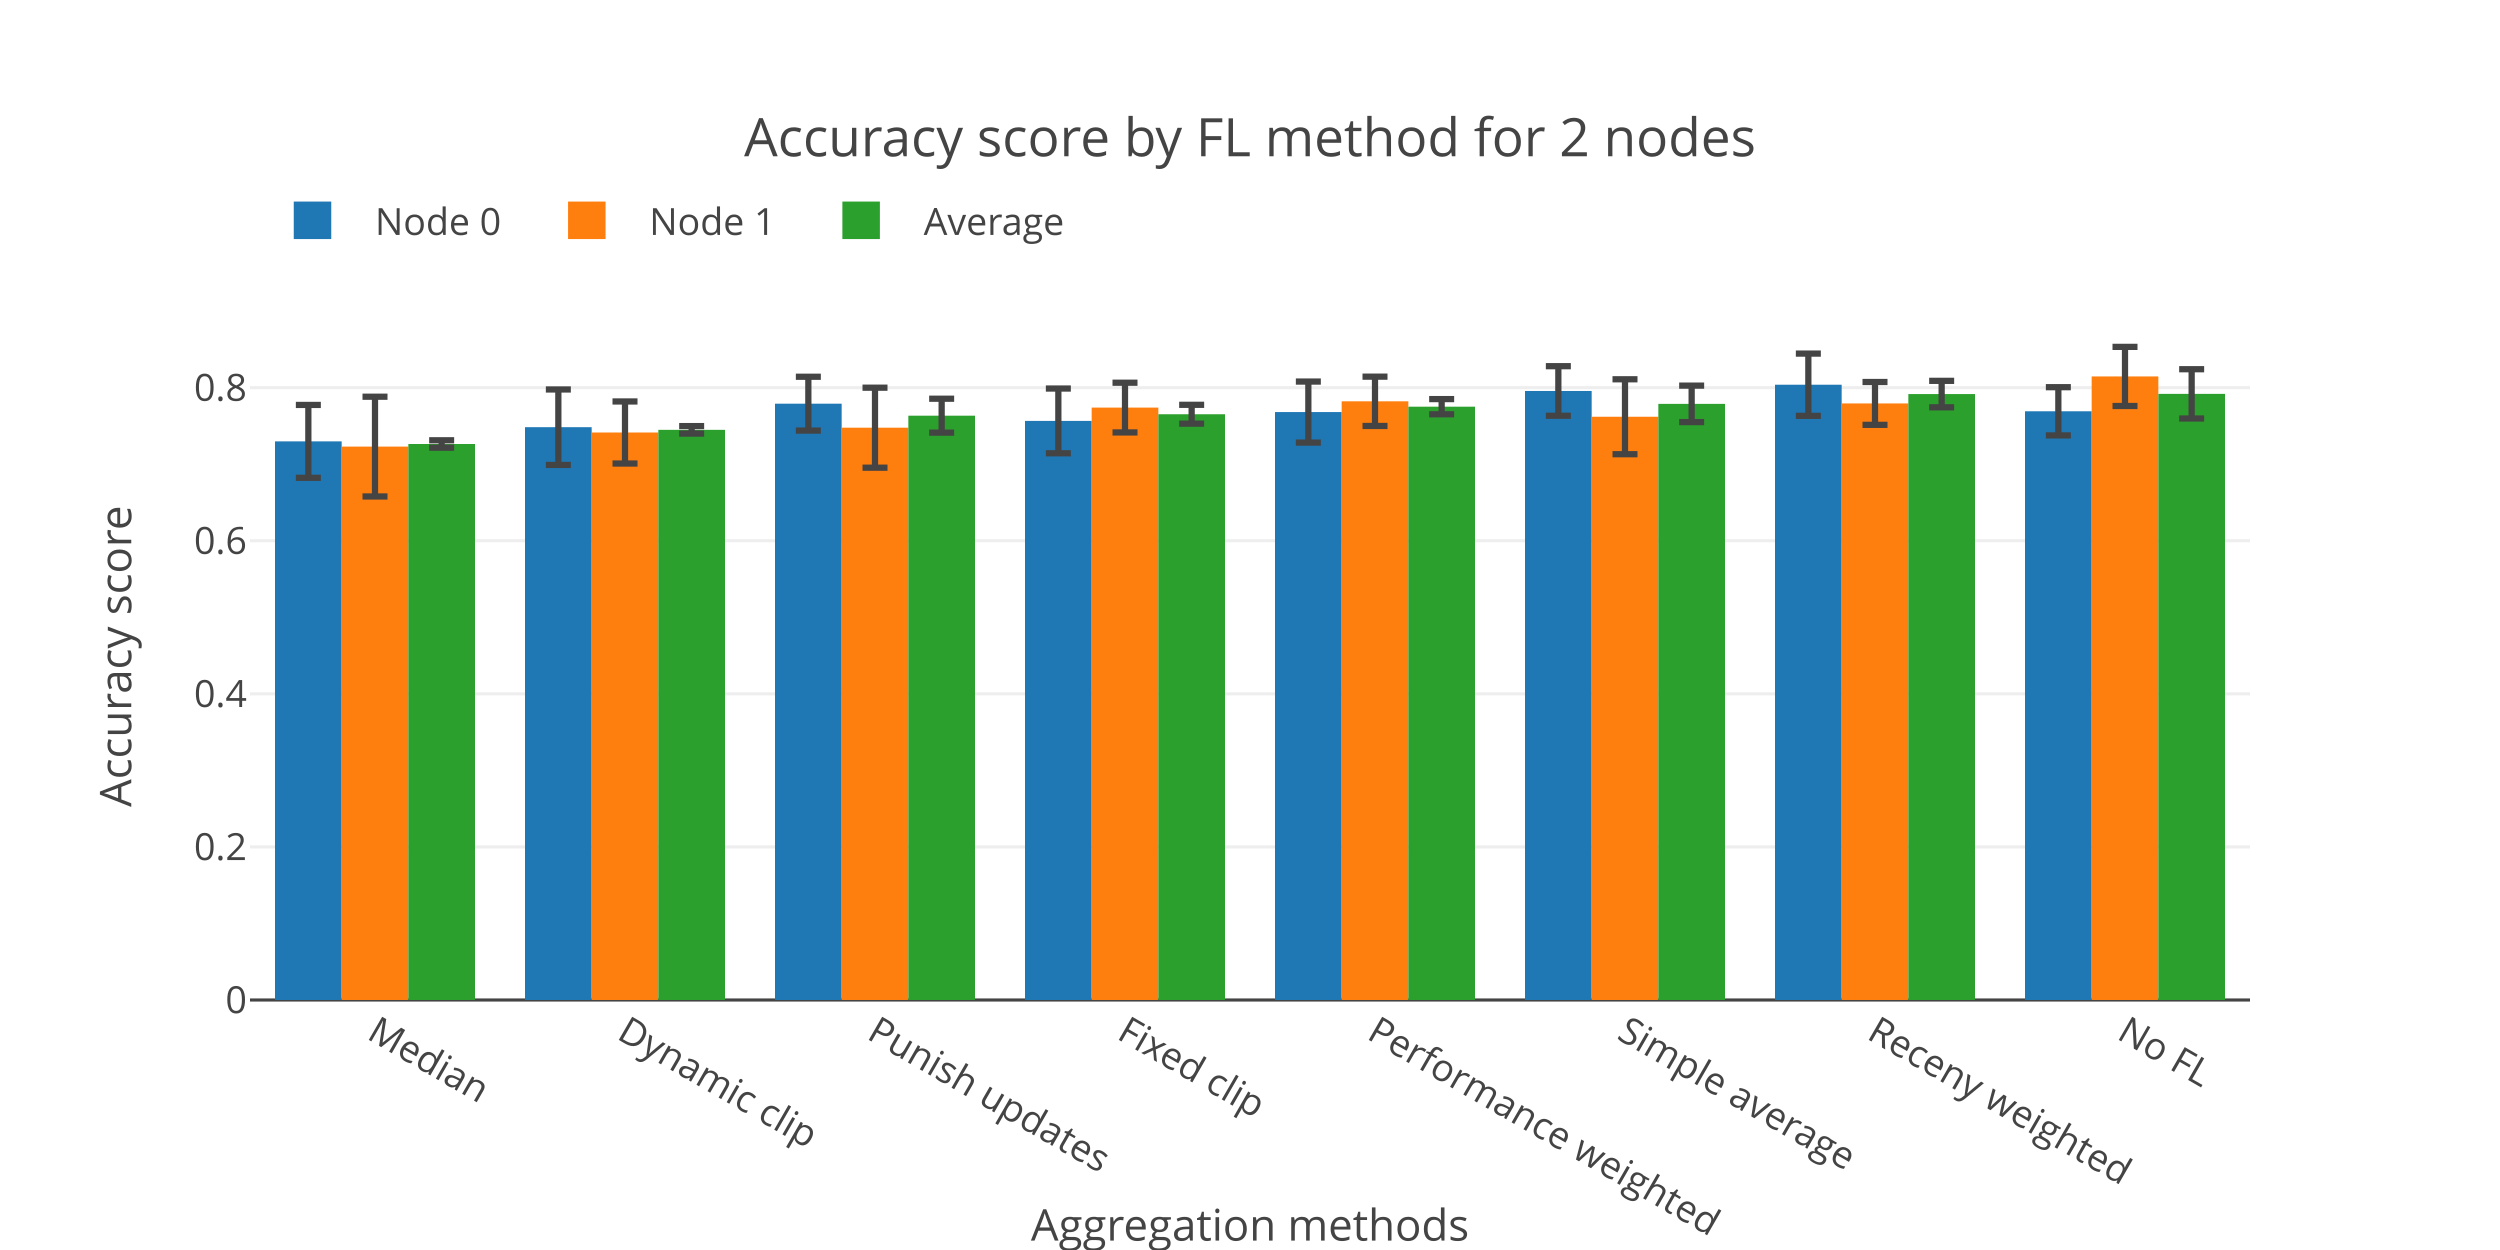
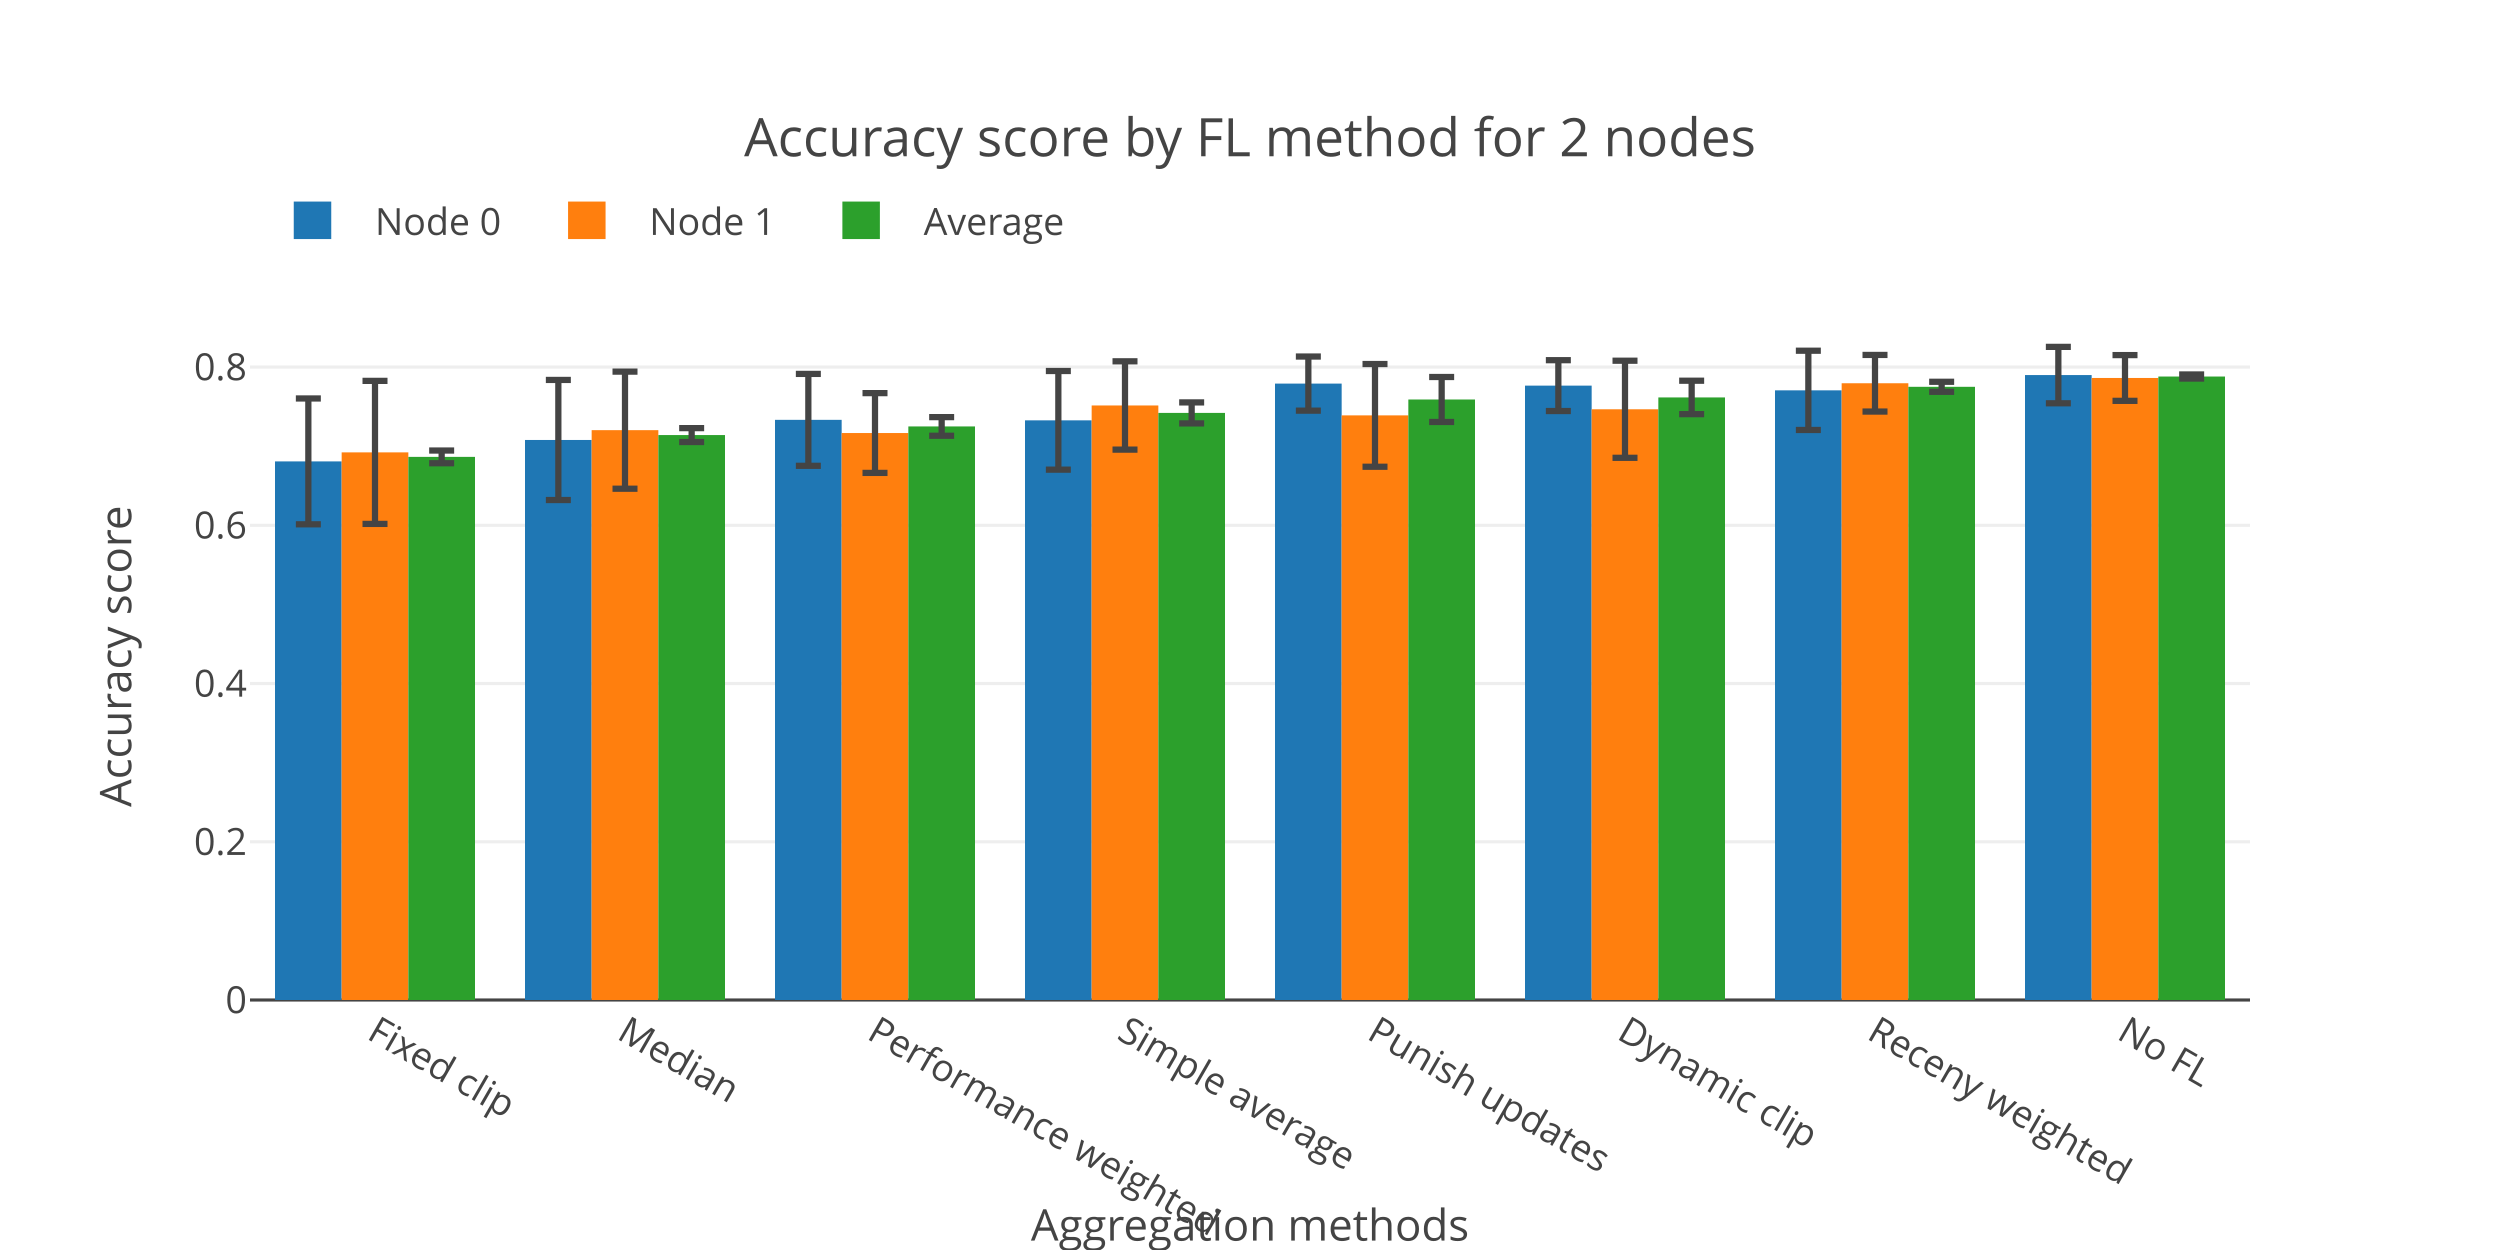
<svg xmlns="http://www.w3.org/2000/svg" class="main-svg" width="800" height="400" style="" viewBox="0 0 800 400">
  <rect x="0" y="0" width="800" height="400" style="fill: rgb(255, 255, 255); fill-opacity: 1;" />
-   <defs id="defs-ef6249">
+   <defs id="defs-0987d0">
    <g class="clips">
-       <clipPath id="clipef6249xyplot" class="plotclip">
+       <clipPath id="clip0987d0xyplot" class="plotclip">
        <rect width="640" height="220" />
      </clipPath>
-       <clipPath class="axesclip" id="clipef6249x">
+       <clipPath class="axesclip" id="clip0987d0x">
        <rect x="80" y="0" width="640" height="400" />
      </clipPath>
-       <clipPath class="axesclip" id="clipef6249y">
+       <clipPath class="axesclip" id="clip0987d0y">
        <rect x="0" y="100" width="800" height="220" />
      </clipPath>
-       <clipPath class="axesclip" id="clipef6249xy">
+       <clipPath class="axesclip" id="clip0987d0xy">
        <rect x="80" y="100" width="640" height="220" />
      </clipPath>
    </g>
    <g class="gradients" />
    <g class="patterns" />
  </defs>
  <g class="bglayer" />
  <g class="layer-below">
    <g class="imagelayer" />
    <g class="shapelayer" />
  </g>
  <g class="cartesianlayer">
    <g class="subplot xy">
      <g class="layer-subplot">
        <g class="shapelayer" />
        <g class="imagelayer" />
      </g>
      <g class="minor-gridlayer">
        <g class="x" />
        <g class="y" />
      </g>
      <g class="gridlayer">
        <g class="x" />
        <g class="y">
-           <path class="ygrid crisp" transform="translate(0,271.01)" d="M80,0h640" style="stroke: rgb(238, 238, 238); stroke-opacity: 1; stroke-width: 1px;" />
-           <path class="ygrid crisp" transform="translate(0,222.03)" d="M80,0h640" style="stroke: rgb(238, 238, 238); stroke-opacity: 1; stroke-width: 1px;" />
-           <path class="ygrid crisp" transform="translate(0,173.04)" d="M80,0h640" style="stroke: rgb(238, 238, 238); stroke-opacity: 1; stroke-width: 1px;" />
-           <path class="ygrid crisp" transform="translate(0,124.05)" d="M80,0h640" style="stroke: rgb(238, 238, 238); stroke-opacity: 1; stroke-width: 1px;" />
+           <path class="ygrid crisp" transform="translate(0,269.37)" d="M80,0h640" style="stroke: rgb(238, 238, 238); stroke-opacity: 1; stroke-width: 1px;" />
+           <path class="ygrid crisp" transform="translate(0,218.73)" d="M80,0h640" style="stroke: rgb(238, 238, 238); stroke-opacity: 1; stroke-width: 1px;" />
+           <path class="ygrid crisp" transform="translate(0,168.1)" d="M80,0h640" style="stroke: rgb(238, 238, 238); stroke-opacity: 1; stroke-width: 1px;" />
+           <path class="ygrid crisp" transform="translate(0,117.46)" d="M80,0h640" style="stroke: rgb(238, 238, 238); stroke-opacity: 1; stroke-width: 1px;" />
        </g>
      </g>
      <g class="zerolinelayer">
        <path class="yzl zl crisp" transform="translate(0,320)" d="M80,0h640" style="stroke: rgb(68, 68, 68); stroke-opacity: 1; stroke-width: 1px;" />
      </g>
      <path class="xlines-below" />
      <path class="ylines-below" />
      <g class="overlines-below" />
      <g class="xaxislayer-below" />
      <g class="yaxislayer-below" />
      <g class="overaxes-below" />
-       <g class="plot" transform="translate(80,100)" clip-path="url(#clipef6249xyplot)">
+       <g class="plot" transform="translate(80,100)" clip-path="url(#clip0987d0xyplot)">
        <g class="barlayer mlayer">
          <g class="trace bars" style="opacity: 1;">
            <g class="points">
              <g class="point">
-                 <path d="M8,220V41.24H29.33V220Z" style="vector-effect: none; opacity: 1; stroke-width: 0px; fill: rgb(31, 119, 180); fill-opacity: 1;" />
-               </g>
-               <g class="point">
-                 <path d="M88,220V36.7H109.33V220Z" style="vector-effect: none; opacity: 1; stroke-width: 0px; fill: rgb(31, 119, 180); fill-opacity: 1;" />
-               </g>
-               <g class="point">
-                 <path d="M168,220V29.18H189.33V220Z" style="vector-effect: none; opacity: 1; stroke-width: 0px; fill: rgb(31, 119, 180); fill-opacity: 1;" />
-               </g>
-               <g class="point">
-                 <path d="M248,220V34.69H269.33V220Z" style="vector-effect: none; opacity: 1; stroke-width: 0px; fill: rgb(31, 119, 180); fill-opacity: 1;" />
-               </g>
-               <g class="point">
-                 <path d="M328,220V31.86H349.33V220Z" style="vector-effect: none; opacity: 1; stroke-width: 0px; fill: rgb(31, 119, 180); fill-opacity: 1;" />
-               </g>
-               <g class="point">
-                 <path d="M408,220V25.11H429.33V220Z" style="vector-effect: none; opacity: 1; stroke-width: 0px; fill: rgb(31, 119, 180); fill-opacity: 1;" />
-               </g>
-               <g class="point">
-                 <path d="M488,220V23.11H509.33V220Z" style="vector-effect: none; opacity: 1; stroke-width: 0px; fill: rgb(31, 119, 180); fill-opacity: 1;" />
-               </g>
-               <g class="point">
-                 <path d="M568,220V31.61H589.33V220Z" style="vector-effect: none; opacity: 1; stroke-width: 0px; fill: rgb(31, 119, 180); fill-opacity: 1;" />
-               </g>
-             </g>
-             <g class="errorbar">
-               <path class="yerror" d="M14.67,29.58h8m-4,0V52.9m-4,0h8" style="vector-effect: none; stroke-width: 2px; stroke: rgb(68, 68, 68); stroke-opacity: 1;" />
-             </g>
-             <g class="errorbar">
-               <path class="yerror" d="M94.67,24.63h8m-4,0V48.78m-4,0h8" style="vector-effect: none; stroke-width: 2px; stroke: rgb(68, 68, 68); stroke-opacity: 1;" />
-             </g>
-             <g class="errorbar">
-               <path class="yerror" d="M174.67,20.56h8m-4,0V37.79m-4,0h8" style="vector-effect: none; stroke-width: 2px; stroke: rgb(68, 68, 68); stroke-opacity: 1;" />
-             </g>
-             <g class="errorbar">
-               <path class="yerror" d="M254.67,24.33h8m-4,0V45.05m-4,0h8" style="vector-effect: none; stroke-width: 2px; stroke: rgb(68, 68, 68); stroke-opacity: 1;" />
-             </g>
-             <g class="errorbar">
-               <path class="yerror" d="M334.67,22.1h8m-4,0V41.63m-4,0h8" style="vector-effect: none; stroke-width: 2px; stroke: rgb(68, 68, 68); stroke-opacity: 1;" />
-             </g>
-             <g class="errorbar">
-               <path class="yerror" d="M414.67,17.18h8m-4,0V33.04m-4,0h8" style="vector-effect: none; stroke-width: 2px; stroke: rgb(68, 68, 68); stroke-opacity: 1;" />
-             </g>
-             <g class="errorbar">
-               <path class="yerror" d="M494.67,13.15h8m-4,0V33.07m-4,0h8" style="vector-effect: none; stroke-width: 2px; stroke: rgb(68, 68, 68); stroke-opacity: 1;" />
-             </g>
-             <g class="errorbar">
-               <path class="yerror" d="M574.67,23.9h8m-4,0V39.33m-4,0h8" style="vector-effect: none; stroke-width: 2px; stroke: rgb(68, 68, 68); stroke-opacity: 1;" />
+                 <path d="M8,220V47.65H29.33V220Z" style="vector-effect: none; opacity: 1; stroke-width: 0px; fill: rgb(31, 119, 180); fill-opacity: 1;" />
+               </g>
+               <g class="point">
+                 <path d="M88,220V40.79H109.33V220Z" style="vector-effect: none; opacity: 1; stroke-width: 0px; fill: rgb(31, 119, 180); fill-opacity: 1;" />
+               </g>
+               <g class="point">
+                 <path d="M168,220V34.35H189.33V220Z" style="vector-effect: none; opacity: 1; stroke-width: 0px; fill: rgb(31, 119, 180); fill-opacity: 1;" />
+               </g>
+               <g class="point">
+                 <path d="M248,220V34.51H269.33V220Z" style="vector-effect: none; opacity: 1; stroke-width: 0px; fill: rgb(31, 119, 180); fill-opacity: 1;" />
+               </g>
+               <g class="point">
+                 <path d="M328,220V22.75H349.33V220Z" style="vector-effect: none; opacity: 1; stroke-width: 0px; fill: rgb(31, 119, 180); fill-opacity: 1;" />
+               </g>
+               <g class="point">
+                 <path d="M408,220V23.4H429.33V220Z" style="vector-effect: none; opacity: 1; stroke-width: 0px; fill: rgb(31, 119, 180); fill-opacity: 1;" />
+               </g>
+               <g class="point">
+                 <path d="M488,220V24.91H509.33V220Z" style="vector-effect: none; opacity: 1; stroke-width: 0px; fill: rgb(31, 119, 180); fill-opacity: 1;" />
+               </g>
+               <g class="point">
+                 <path d="M568,220V20.02H589.33V220Z" style="vector-effect: none; opacity: 1; stroke-width: 0px; fill: rgb(31, 119, 180); fill-opacity: 1;" />
+               </g>
+             </g>
+             <g class="errorbar">
+               <path class="yerror" d="M14.67,27.51h8m-4,0V67.78m-4,0h8" style="vector-effect: none; stroke-width: 2px; stroke: rgb(68, 68, 68); stroke-opacity: 1;" />
+             </g>
+             <g class="errorbar">
+               <path class="yerror" d="M94.67,21.58h8m-4,0V60.01m-4,0h8" style="vector-effect: none; stroke-width: 2px; stroke: rgb(68, 68, 68); stroke-opacity: 1;" />
+             </g>
+             <g class="errorbar">
+               <path class="yerror" d="M174.67,19.65h8m-4,0V49.06m-4,0h8" style="vector-effect: none; stroke-width: 2px; stroke: rgb(68, 68, 68); stroke-opacity: 1;" />
+             </g>
+             <g class="errorbar">
+               <path class="yerror" d="M254.67,18.72h8m-4,0V50.29m-4,0h8" style="vector-effect: none; stroke-width: 2px; stroke: rgb(68, 68, 68); stroke-opacity: 1;" />
+             </g>
+             <g class="errorbar">
+               <path class="yerror" d="M334.67,14.09h8m-4,0V31.41m-4,0h8" style="vector-effect: none; stroke-width: 2px; stroke: rgb(68, 68, 68); stroke-opacity: 1;" />
+             </g>
+             <g class="errorbar">
+               <path class="yerror" d="M414.67,15.26h8m-4,0V31.53m-4,0h8" style="vector-effect: none; stroke-width: 2px; stroke: rgb(68, 68, 68); stroke-opacity: 1;" />
+             </g>
+             <g class="errorbar">
+               <path class="yerror" d="M494.67,12.23h8m-4,0V37.59m-4,0h8" style="vector-effect: none; stroke-width: 2px; stroke: rgb(68, 68, 68); stroke-opacity: 1;" />
+             </g>
+             <g class="errorbar">
+               <path class="yerror" d="M574.67,11h8m-4,0V29.05m-4,0h8" style="vector-effect: none; stroke-width: 2px; stroke: rgb(68, 68, 68); stroke-opacity: 1;" />
            </g>
          </g>
          <g class="trace bars" style="opacity: 1;">
            <g class="points">
              <g class="point">
-                 <path d="M29.33,220V42.91H50.67V220Z" style="vector-effect: none; opacity: 1; stroke-width: 0px; fill: rgb(255, 127, 14); fill-opacity: 1;" />
-               </g>
-               <g class="point">
-                 <path d="M109.33,220V38.4H130.67V220Z" style="vector-effect: none; opacity: 1; stroke-width: 0px; fill: rgb(255, 127, 14); fill-opacity: 1;" />
-               </g>
-               <g class="point">
-                 <path d="M189.33,220V36.86H210.67V220Z" style="vector-effect: none; opacity: 1; stroke-width: 0px; fill: rgb(255, 127, 14); fill-opacity: 1;" />
-               </g>
-               <g class="point">
-                 <path d="M269.33,220V30.43H290.67V220Z" style="vector-effect: none; opacity: 1; stroke-width: 0px; fill: rgb(255, 127, 14); fill-opacity: 1;" />
-               </g>
-               <g class="point">
-                 <path d="M349.33,220V28.42H370.67V220Z" style="vector-effect: none; opacity: 1; stroke-width: 0px; fill: rgb(255, 127, 14); fill-opacity: 1;" />
-               </g>
-               <g class="point">
-                 <path d="M429.33,220V33.36H450.67V220Z" style="vector-effect: none; opacity: 1; stroke-width: 0px; fill: rgb(255, 127, 14); fill-opacity: 1;" />
-               </g>
-               <g class="point">
-                 <path d="M509.33,220V29.1H530.67V220Z" style="vector-effect: none; opacity: 1; stroke-width: 0px; fill: rgb(255, 127, 14); fill-opacity: 1;" />
-               </g>
-               <g class="point">
-                 <path d="M589.33,220V20.46H610.67V220Z" style="vector-effect: none; opacity: 1; stroke-width: 0px; fill: rgb(255, 127, 14); fill-opacity: 1;" />
-               </g>
-             </g>
-             <g class="errorbar">
-               <path class="yerror" d="M36,26.95h8m-4,0V58.87m-4,0h8" style="vector-effect: none; stroke-width: 2px; stroke: rgb(68, 68, 68); stroke-opacity: 1;" />
-             </g>
-             <g class="errorbar">
-               <path class="yerror" d="M116,28.47h8m-4,0V48.33m-4,0h8" style="vector-effect: none; stroke-width: 2px; stroke: rgb(68, 68, 68); stroke-opacity: 1;" />
-             </g>
-             <g class="errorbar">
-               <path class="yerror" d="M196,24.06h8m-4,0V49.66m-4,0h8" style="vector-effect: none; stroke-width: 2px; stroke: rgb(68, 68, 68); stroke-opacity: 1;" />
-             </g>
-             <g class="errorbar">
-               <path class="yerror" d="M276,22.47h8m-4,0V38.38m-4,0h8" style="vector-effect: none; stroke-width: 2px; stroke: rgb(68, 68, 68); stroke-opacity: 1;" />
-             </g>
-             <g class="errorbar">
-               <path class="yerror" d="M356,20.53h8m-4,0V36.31m-4,0h8" style="vector-effect: none; stroke-width: 2px; stroke: rgb(68, 68, 68); stroke-opacity: 1;" />
-             </g>
-             <g class="errorbar">
-               <path class="yerror" d="M436,21.37h8m-4,0V45.35m-4,0h8" style="vector-effect: none; stroke-width: 2px; stroke: rgb(68, 68, 68); stroke-opacity: 1;" />
-             </g>
-             <g class="errorbar">
-               <path class="yerror" d="M516,22.24h8m-4,0V35.95m-4,0h8" style="vector-effect: none; stroke-width: 2px; stroke: rgb(68, 68, 68); stroke-opacity: 1;" />
-             </g>
-             <g class="errorbar">
-               <path class="yerror" d="M596,11h8m-4,0V29.92m-4,0h8" style="vector-effect: none; stroke-width: 2px; stroke: rgb(68, 68, 68); stroke-opacity: 1;" />
+                 <path d="M29.33,220V44.76H50.67V220Z" style="vector-effect: none; opacity: 1; stroke-width: 0px; fill: rgb(255, 127, 14); fill-opacity: 1;" />
+               </g>
+               <g class="point">
+                 <path d="M109.33,220V37.65H130.67V220Z" style="vector-effect: none; opacity: 1; stroke-width: 0px; fill: rgb(255, 127, 14); fill-opacity: 1;" />
+               </g>
+               <g class="point">
+                 <path d="M189.33,220V38.57H210.67V220Z" style="vector-effect: none; opacity: 1; stroke-width: 0px; fill: rgb(255, 127, 14); fill-opacity: 1;" />
+               </g>
+               <g class="point">
+                 <path d="M269.33,220V29.75H290.67V220Z" style="vector-effect: none; opacity: 1; stroke-width: 0px; fill: rgb(255, 127, 14); fill-opacity: 1;" />
+               </g>
+               <g class="point">
+                 <path d="M349.33,220V32.92H370.67V220Z" style="vector-effect: none; opacity: 1; stroke-width: 0px; fill: rgb(255, 127, 14); fill-opacity: 1;" />
+               </g>
+               <g class="point">
+                 <path d="M429.33,220V30.97H450.67V220Z" style="vector-effect: none; opacity: 1; stroke-width: 0px; fill: rgb(255, 127, 14); fill-opacity: 1;" />
+               </g>
+               <g class="point">
+                 <path d="M509.33,220V22.64H530.67V220Z" style="vector-effect: none; opacity: 1; stroke-width: 0px; fill: rgb(255, 127, 14); fill-opacity: 1;" />
+               </g>
+               <g class="point">
+                 <path d="M589.33,220V20.95H610.67V220Z" style="vector-effect: none; opacity: 1; stroke-width: 0px; fill: rgb(255, 127, 14); fill-opacity: 1;" />
+               </g>
+             </g>
+             <g class="errorbar">
+               <path class="yerror" d="M36,21.88h8m-4,0V67.65m-4,0h8" style="vector-effect: none; stroke-width: 2px; stroke: rgb(68, 68, 68); stroke-opacity: 1;" />
+             </g>
+             <g class="errorbar">
+               <path class="yerror" d="M116,18.92h8m-4,0V56.39m-4,0h8" style="vector-effect: none; stroke-width: 2px; stroke: rgb(68, 68, 68); stroke-opacity: 1;" />
+             </g>
+             <g class="errorbar">
+               <path class="yerror" d="M196,25.8h8m-4,0V51.33m-4,0h8" style="vector-effect: none; stroke-width: 2px; stroke: rgb(68, 68, 68); stroke-opacity: 1;" />
+             </g>
+             <g class="errorbar">
+               <path class="yerror" d="M276,15.62h8m-4,0V43.88m-4,0h8" style="vector-effect: none; stroke-width: 2px; stroke: rgb(68, 68, 68); stroke-opacity: 1;" />
+             </g>
+             <g class="errorbar">
+               <path class="yerror" d="M356,16.49h8m-4,0V49.36m-4,0h8" style="vector-effect: none; stroke-width: 2px; stroke: rgb(68, 68, 68); stroke-opacity: 1;" />
+             </g>
+             <g class="errorbar">
+               <path class="yerror" d="M436,15.43h8m-4,0V46.5m-4,0h8" style="vector-effect: none; stroke-width: 2px; stroke: rgb(68, 68, 68); stroke-opacity: 1;" />
+             </g>
+             <g class="errorbar">
+               <path class="yerror" d="M516,13.58h8m-4,0V31.7m-4,0h8" style="vector-effect: none; stroke-width: 2px; stroke: rgb(68, 68, 68); stroke-opacity: 1;" />
+             </g>
+             <g class="errorbar">
+               <path class="yerror" d="M596,13.63h8m-4,0V28.27m-4,0h8" style="vector-effect: none; stroke-width: 2px; stroke: rgb(68, 68, 68); stroke-opacity: 1;" />
            </g>
          </g>
          <g class="trace bars" style="opacity: 1;">
            <g class="points">
              <g class="point">
-                 <path d="M50.67,220V42.08H72V220Z" style="vector-effect: none; opacity: 1; stroke-width: 0px; fill: rgb(44, 160, 44); fill-opacity: 1;" />
-               </g>
-               <g class="point">
-                 <path d="M130.67,220V37.55H152V220Z" style="vector-effect: none; opacity: 1; stroke-width: 0px; fill: rgb(44, 160, 44); fill-opacity: 1;" />
-               </g>
-               <g class="point">
-                 <path d="M210.67,220V33.02H232V220Z" style="vector-effect: none; opacity: 1; stroke-width: 0px; fill: rgb(44, 160, 44); fill-opacity: 1;" />
-               </g>
-               <g class="point">
-                 <path d="M290.67,220V32.56H312V220Z" style="vector-effect: none; opacity: 1; stroke-width: 0px; fill: rgb(44, 160, 44); fill-opacity: 1;" />
-               </g>
-               <g class="point">
-                 <path d="M370.67,220V30.14H392V220Z" style="vector-effect: none; opacity: 1; stroke-width: 0px; fill: rgb(44, 160, 44); fill-opacity: 1;" />
-               </g>
-               <g class="point">
-                 <path d="M450.67,220V29.24H472V220Z" style="vector-effect: none; opacity: 1; stroke-width: 0px; fill: rgb(44, 160, 44); fill-opacity: 1;" />
-               </g>
-               <g class="point">
-                 <path d="M530.67,220V26.1H552V220Z" style="vector-effect: none; opacity: 1; stroke-width: 0px; fill: rgb(44, 160, 44); fill-opacity: 1;" />
-               </g>
-               <g class="point">
-                 <path d="M610.67,220V26.04H632V220Z" style="vector-effect: none; opacity: 1; stroke-width: 0px; fill: rgb(44, 160, 44); fill-opacity: 1;" />
-               </g>
-             </g>
-             <g class="errorbar">
-               <path class="yerror" d="M57.33,40.89h8m-4,0V43.26m-4,0h8" style="vector-effect: none; stroke-width: 2px; stroke: rgb(68, 68, 68); stroke-opacity: 1;" />
-             </g>
-             <g class="errorbar">
-               <path class="yerror" d="M137.33,36.35h8m-4,0V38.75m-4,0h8" style="vector-effect: none; stroke-width: 2px; stroke: rgb(68, 68, 68); stroke-opacity: 1;" />
-             </g>
-             <g class="errorbar">
-               <path class="yerror" d="M217.33,27.59h8m-4,0V38.45m-4,0h8" style="vector-effect: none; stroke-width: 2px; stroke: rgb(68, 68, 68); stroke-opacity: 1;" />
-             </g>
-             <g class="errorbar">
-               <path class="yerror" d="M297.33,29.54h8m-4,0V35.57m-4,0h8" style="vector-effect: none; stroke-width: 2px; stroke: rgb(68, 68, 68); stroke-opacity: 1;" />
-             </g>
-             <g class="errorbar">
-               <path class="yerror" d="M377.33,27.71h8m-4,0V32.57m-4,0h8" style="vector-effect: none; stroke-width: 2px; stroke: rgb(68, 68, 68); stroke-opacity: 1;" />
-             </g>
-             <g class="errorbar">
-               <path class="yerror" d="M457.33,23.4h8m-4,0V35.07m-4,0h8" style="vector-effect: none; stroke-width: 2px; stroke: rgb(68, 68, 68); stroke-opacity: 1;" />
-             </g>
-             <g class="errorbar">
-               <path class="yerror" d="M537.33,21.87h8m-4,0V30.34m-4,0h8" style="vector-effect: none; stroke-width: 2px; stroke: rgb(68, 68, 68); stroke-opacity: 1;" />
-             </g>
-             <g class="errorbar">
-               <path class="yerror" d="M617.33,18.15h8m-4,0V33.92m-4,0h8" style="vector-effect: none; stroke-width: 2px; stroke: rgb(68, 68, 68); stroke-opacity: 1;" />
+                 <path d="M50.67,220V46.2H72V220Z" style="vector-effect: none; opacity: 1; stroke-width: 0px; fill: rgb(44, 160, 44); fill-opacity: 1;" />
+               </g>
+               <g class="point">
+                 <path d="M130.67,220V39.22H152V220Z" style="vector-effect: none; opacity: 1; stroke-width: 0px; fill: rgb(44, 160, 44); fill-opacity: 1;" />
+               </g>
+               <g class="point">
+                 <path d="M210.67,220V36.46H232V220Z" style="vector-effect: none; opacity: 1; stroke-width: 0px; fill: rgb(44, 160, 44); fill-opacity: 1;" />
+               </g>
+               <g class="point">
+                 <path d="M290.67,220V32.13H312V220Z" style="vector-effect: none; opacity: 1; stroke-width: 0px; fill: rgb(44, 160, 44); fill-opacity: 1;" />
+               </g>
+               <g class="point">
+                 <path d="M370.67,220V27.84H392V220Z" style="vector-effect: none; opacity: 1; stroke-width: 0px; fill: rgb(44, 160, 44); fill-opacity: 1;" />
+               </g>
+               <g class="point">
+                 <path d="M450.67,220V27.18H472V220Z" style="vector-effect: none; opacity: 1; stroke-width: 0px; fill: rgb(44, 160, 44); fill-opacity: 1;" />
+               </g>
+               <g class="point">
+                 <path d="M530.67,220V23.78H552V220Z" style="vector-effect: none; opacity: 1; stroke-width: 0px; fill: rgb(44, 160, 44); fill-opacity: 1;" />
+               </g>
+               <g class="point">
+                 <path d="M610.67,220V20.49H632V220Z" style="vector-effect: none; opacity: 1; stroke-width: 0px; fill: rgb(44, 160, 44); fill-opacity: 1;" />
+               </g>
+             </g>
+             <g class="errorbar">
+               <path class="yerror" d="M57.33,44.17h8m-4,0V48.24m-4,0h8" style="vector-effect: none; stroke-width: 2px; stroke: rgb(68, 68, 68); stroke-opacity: 1;" />
+             </g>
+             <g class="errorbar">
+               <path class="yerror" d="M137.33,37h8m-4,0V41.45m-4,0h8" style="vector-effect: none; stroke-width: 2px; stroke: rgb(68, 68, 68); stroke-opacity: 1;" />
+             </g>
+             <g class="errorbar">
+               <path class="yerror" d="M217.33,33.48h8m-4,0V39.44m-4,0h8" style="vector-effect: none; stroke-width: 2px; stroke: rgb(68, 68, 68); stroke-opacity: 1;" />
+             </g>
+             <g class="errorbar">
+               <path class="yerror" d="M297.33,28.77h8m-4,0V35.49m-4,0h8" style="vector-effect: none; stroke-width: 2px; stroke: rgb(68, 68, 68); stroke-opacity: 1;" />
+             </g>
+             <g class="errorbar">
+               <path class="yerror" d="M377.33,20.64h8m-4,0V35.03m-4,0h8" style="vector-effect: none; stroke-width: 2px; stroke: rgb(68, 68, 68); stroke-opacity: 1;" />
+             </g>
+             <g class="errorbar">
+               <path class="yerror" d="M457.33,21.83h8m-4,0V32.53m-4,0h8" style="vector-effect: none; stroke-width: 2px; stroke: rgb(68, 68, 68); stroke-opacity: 1;" />
+             </g>
+             <g class="errorbar">
+               <path class="yerror" d="M537.33,22.17h8m-4,0V25.38m-4,0h8" style="vector-effect: none; stroke-width: 2px; stroke: rgb(68, 68, 68); stroke-opacity: 1;" />
+             </g>
+             <g class="errorbar">
+               <path class="yerror" d="M617.33,19.83h8m-4,0V21.14m-4,0h8" style="vector-effect: none; stroke-width: 2px; stroke: rgb(68, 68, 68); stroke-opacity: 1;" />
            </g>
          </g>
        </g>
      </g>
      <g class="overplot" />
      <path class="xlines-above crisp" d="M0,0" style="fill: none;" />
      <path class="ylines-above crisp" d="M0,0" style="fill: none;" />
      <g class="overlines-above" />
      <g class="xaxislayer-above">
        <g class="xtick">
-           <text text-anchor="start" x="0" y="333" transform="translate(120,0) rotate(30,0,327)" style="font-family: 'Open Sans', verdana, arial, sans-serif; font-size: 12px; fill: rgb(68, 68, 68); fill-opacity: 1; white-space: pre; opacity: 1;">Median</text>
-         </g>
-         <g class="xtick">
-           <text text-anchor="start" x="0" y="333" transform="translate(200,0) rotate(30,0,327)" style="font-family: 'Open Sans', verdana, arial, sans-serif; font-size: 12px; fill: rgb(68, 68, 68); fill-opacity: 1; white-space: pre; opacity: 1;">Dynamic clip</text>
-         </g>
-         <g class="xtick">
-           <text text-anchor="start" x="0" y="333" transform="translate(280,0) rotate(30,0,327)" style="font-family: 'Open Sans', verdana, arial, sans-serif; font-size: 12px; fill: rgb(68, 68, 68); fill-opacity: 1; white-space: pre; opacity: 1;">Punish updates</text>
-         </g>
-         <g class="xtick">
-           <text text-anchor="start" x="0" y="333" transform="translate(360,0) rotate(30,0,327)" style="font-family: 'Open Sans', verdana, arial, sans-serif; font-size: 12px; fill: rgb(68, 68, 68); fill-opacity: 1; white-space: pre; opacity: 1;">Fixed clip</text>
-         </g>
-         <g class="xtick">
-           <text text-anchor="start" x="0" y="333" transform="translate(440,0) rotate(30,0,327)" style="font-family: 'Open Sans', verdana, arial, sans-serif; font-size: 12px; fill: rgb(68, 68, 68); fill-opacity: 1; white-space: pre; opacity: 1;">Performance weighted</text>
-         </g>
-         <g class="xtick">
-           <text text-anchor="start" x="0" y="333" transform="translate(520,0) rotate(30,0,327)" style="font-family: 'Open Sans', verdana, arial, sans-serif; font-size: 12px; fill: rgb(68, 68, 68); fill-opacity: 1; white-space: pre; opacity: 1;">Simple average</text>
+           <text text-anchor="start" x="0" y="333" transform="translate(120,0) rotate(30,0,327)" style="font-family: 'Open Sans', verdana, arial, sans-serif; font-size: 12px; fill: rgb(68, 68, 68); fill-opacity: 1; white-space: pre; opacity: 1;">Fixed clip</text>
+         </g>
+         <g class="xtick">
+           <text text-anchor="start" x="0" y="333" transform="translate(200,0) rotate(30,0,327)" style="font-family: 'Open Sans', verdana, arial, sans-serif; font-size: 12px; fill: rgb(68, 68, 68); fill-opacity: 1; white-space: pre; opacity: 1;">Median</text>
+         </g>
+         <g class="xtick">
+           <text text-anchor="start" x="0" y="333" transform="translate(280,0) rotate(30,0,327)" style="font-family: 'Open Sans', verdana, arial, sans-serif; font-size: 12px; fill: rgb(68, 68, 68); fill-opacity: 1; white-space: pre; opacity: 1;">Performance weighted</text>
+         </g>
+         <g class="xtick">
+           <text text-anchor="start" x="0" y="333" transform="translate(360,0) rotate(30,0,327)" style="font-family: 'Open Sans', verdana, arial, sans-serif; font-size: 12px; fill: rgb(68, 68, 68); fill-opacity: 1; white-space: pre; opacity: 1;">Simple average</text>
+         </g>
+         <g class="xtick">
+           <text text-anchor="start" x="0" y="333" transform="translate(440,0) rotate(30,0,327)" style="font-family: 'Open Sans', verdana, arial, sans-serif; font-size: 12px; fill: rgb(68, 68, 68); fill-opacity: 1; white-space: pre; opacity: 1;">Punish updates</text>
+         </g>
+         <g class="xtick">
+           <text text-anchor="start" x="0" y="333" transform="translate(520,0) rotate(30,0,327)" style="font-family: 'Open Sans', verdana, arial, sans-serif; font-size: 12px; fill: rgb(68, 68, 68); fill-opacity: 1; white-space: pre; opacity: 1;">Dynamic clip</text>
        </g>
        <g class="xtick">
          <text text-anchor="start" x="0" y="333" transform="translate(600,0) rotate(30,0,327)" style="font-family: 'Open Sans', verdana, arial, sans-serif; font-size: 12px; fill: rgb(68, 68, 68); fill-opacity: 1; white-space: pre; opacity: 1;">Receny weighted</text>
        </g>
        <g class="xtick">
          <text text-anchor="start" x="0" y="333" transform="translate(680,0) rotate(30,0,327)" style="font-family: 'Open Sans', verdana, arial, sans-serif; font-size: 12px; fill: rgb(68, 68, 68); fill-opacity: 1; white-space: pre; opacity: 1;">No FL</text>
        </g>
      </g>
      <g class="yaxislayer-above">
        <g class="ytick">
          <text text-anchor="end" x="79" y="4.2" transform="translate(0,320)" style="font-family: 'Open Sans', verdana, arial, sans-serif; font-size: 12px; fill: rgb(68, 68, 68); fill-opacity: 1; white-space: pre; opacity: 1;">0</text>
        </g>
        <g class="ytick">
-           <text text-anchor="end" x="79" y="4.2" style="font-family: 'Open Sans', verdana, arial, sans-serif; font-size: 12px; fill: rgb(68, 68, 68); fill-opacity: 1; white-space: pre; opacity: 1;" transform="translate(0,271.01)">0.2</text>
-         </g>
-         <g class="ytick">
-           <text text-anchor="end" x="79" y="4.2" style="font-family: 'Open Sans', verdana, arial, sans-serif; font-size: 12px; fill: rgb(68, 68, 68); fill-opacity: 1; white-space: pre; opacity: 1;" transform="translate(0,222.03)">0.4</text>
-         </g>
-         <g class="ytick">
-           <text text-anchor="end" x="79" y="4.2" style="font-family: 'Open Sans', verdana, arial, sans-serif; font-size: 12px; fill: rgb(68, 68, 68); fill-opacity: 1; white-space: pre; opacity: 1;" transform="translate(0,173.04)">0.6</text>
-         </g>
-         <g class="ytick">
-           <text text-anchor="end" x="79" y="4.2" style="font-family: 'Open Sans', verdana, arial, sans-serif; font-size: 12px; fill: rgb(68, 68, 68); fill-opacity: 1; white-space: pre; opacity: 1;" transform="translate(0,124.05)">0.8</text>
+           <text text-anchor="end" x="79" y="4.2" style="font-family: 'Open Sans', verdana, arial, sans-serif; font-size: 12px; fill: rgb(68, 68, 68); fill-opacity: 1; white-space: pre; opacity: 1;" transform="translate(0,269.37)">0.2</text>
+         </g>
+         <g class="ytick">
+           <text text-anchor="end" x="79" y="4.2" style="font-family: 'Open Sans', verdana, arial, sans-serif; font-size: 12px; fill: rgb(68, 68, 68); fill-opacity: 1; white-space: pre; opacity: 1;" transform="translate(0,218.73)">0.4</text>
+         </g>
+         <g class="ytick">
+           <text text-anchor="end" x="79" y="4.2" style="font-family: 'Open Sans', verdana, arial, sans-serif; font-size: 12px; fill: rgb(68, 68, 68); fill-opacity: 1; white-space: pre; opacity: 1;" transform="translate(0,168.1)">0.6</text>
+         </g>
+         <g class="ytick">
+           <text text-anchor="end" x="79" y="4.2" style="font-family: 'Open Sans', verdana, arial, sans-serif; font-size: 12px; fill: rgb(68, 68, 68); fill-opacity: 1; white-space: pre; opacity: 1;" transform="translate(0,117.46)">0.8</text>
        </g>
      </g>
      <g class="overaxes-above" />
    </g>
  </g>
  <g class="polarlayer" />
  <g class="smithlayer" />
  <g class="ternarylayer" />
  <g class="geolayer" />
  <g class="funnelarealayer" />
  <g class="pielayer" />
  <g class="iciclelayer" />
  <g class="treemaplayer" />
  <g class="sunburstlayer" />
  <g class="glimages" />
-   <defs id="topdefs-ef6249">
+   <defs id="topdefs-0987d0">
    <g class="clips" />
-     <clipPath id="legendef6249">
+     <clipPath id="legend0987d0">
      <rect width="270" height="29" x="0" y="0" />
    </clipPath>
  </defs>
  <g class="layer-above">
    <g class="imagelayer" />
    <g class="shapelayer" />
  </g>
  <g class="infolayer">
    <g class="legend" pointer-events="all" transform="translate(80,56)">
      <rect class="bg" shape-rendering="crispEdges" width="270" height="29" x="0" y="0" style="stroke: rgb(68, 68, 68); stroke-opacity: 1; fill: rgb(255, 255, 255); fill-opacity: 1; stroke-width: 0px;" />
-       <g class="scrollbox" transform="" clip-path="url(#legendef6249)">
+       <g class="scrollbox" transform="" clip-path="url(#legend0987d0)">
        <g class="groups">
          <g class="traces" transform="translate(0,14.5)" style="opacity: 1;">
            <text class="legendtext" text-anchor="start" x="40" y="4.68" style="font-family: 'Open Sans', verdana, arial, sans-serif; font-size: 12px; fill: rgb(68, 68, 68); fill-opacity: 1; white-space: pre;">Node 0</text>
            <g class="layers" style="opacity: 1;">
              <g class="legendfill" />
              <g class="legendlines" />
              <g class="legendsymbols">
                <g class="legendpoints">
                  <path class="legendundefined" d="M6,6H-6V-6H6Z" transform="translate(20,0)" style="stroke-width: 0px; fill: rgb(31, 119, 180); fill-opacity: 1;" />
                </g>
              </g>
            </g>
            <rect class="legendtoggle" x="0" y="-9.5" width="85.281" height="19" style="fill: rgb(0, 0, 0); fill-opacity: 0;" />
          </g>
          <g class="traces" transform="translate(87.78125,14.5)" style="opacity: 1;">
            <text class="legendtext" text-anchor="start" x="40" y="4.68" style="font-family: 'Open Sans', verdana, arial, sans-serif; font-size: 12px; fill: rgb(68, 68, 68); fill-opacity: 1; white-space: pre;">Node 1</text>
            <g class="layers" style="opacity: 1;">
              <g class="legendfill" />
              <g class="legendlines" />
              <g class="legendsymbols">
                <g class="legendpoints">
                  <path class="legendundefined" d="M6,6H-6V-6H6Z" transform="translate(20,0)" style="stroke-width: 0px; fill: rgb(255, 127, 14); fill-opacity: 1;" />
                </g>
              </g>
            </g>
            <rect class="legendtoggle" x="0" y="-9.5" width="85.281" height="19" style="fill: rgb(0, 0, 0); fill-opacity: 0;" />
          </g>
          <g class="traces" transform="translate(175.5625,14.5)" style="opacity: 1;">
            <text class="legendtext" text-anchor="start" x="40" y="4.68" style="font-family: 'Open Sans', verdana, arial, sans-serif; font-size: 12px; fill: rgb(68, 68, 68); fill-opacity: 1; white-space: pre;">Average</text>
            <g class="layers" style="opacity: 1;">
              <g class="legendfill" />
              <g class="legendlines" />
              <g class="legendsymbols">
                <g class="legendpoints">
                  <path class="legendundefined" d="M6,6H-6V-6H6Z" transform="translate(20,0)" style="stroke-width: 0px; fill: rgb(44, 160, 44); fill-opacity: 1;" />
                </g>
              </g>
            </g>
            <rect class="legendtoggle" x="0" y="-9.5" width="91.781" height="19" style="fill: rgb(0, 0, 0); fill-opacity: 0;" />
          </g>
        </g>
      </g>
      <rect class="scrollbar" rx="20" ry="3" width="0" height="0" x="0" y="0" style="fill: rgb(128, 139, 164); fill-opacity: 1;" />
    </g>
    <g class="g-gtitle">
      <text class="gtitle" x="400" y="50" text-anchor="middle" dy="0em" style="font-family: 'Open Sans', verdana, arial, sans-serif; font-size: 17px; fill: rgb(68, 68, 68); opacity: 1; font-weight: normal; white-space: pre;">Accuracy score by FL method for 2 nodes</text>
    </g>
    <g class="g-xtitle" transform="translate(0,25)">
      <text class="xtitle" x="400" y="372" text-anchor="middle" style="font-family: 'Open Sans', verdana, arial, sans-serif; font-size: 14px; fill: rgb(68, 68, 68); opacity: 1; font-weight: normal; white-space: pre;">Aggregation methods</text>
    </g>
    <g class="g-ytitle">
      <text class="ytitle" transform="rotate(-90,42,210)" x="42" y="210" text-anchor="middle" style="font-family: 'Open Sans', verdana, arial, sans-serif; font-size: 14px; fill: rgb(68, 68, 68); opacity: 1; font-weight: normal; white-space: pre;">Accuracy score</text>
    </g>
  </g>
</svg>
